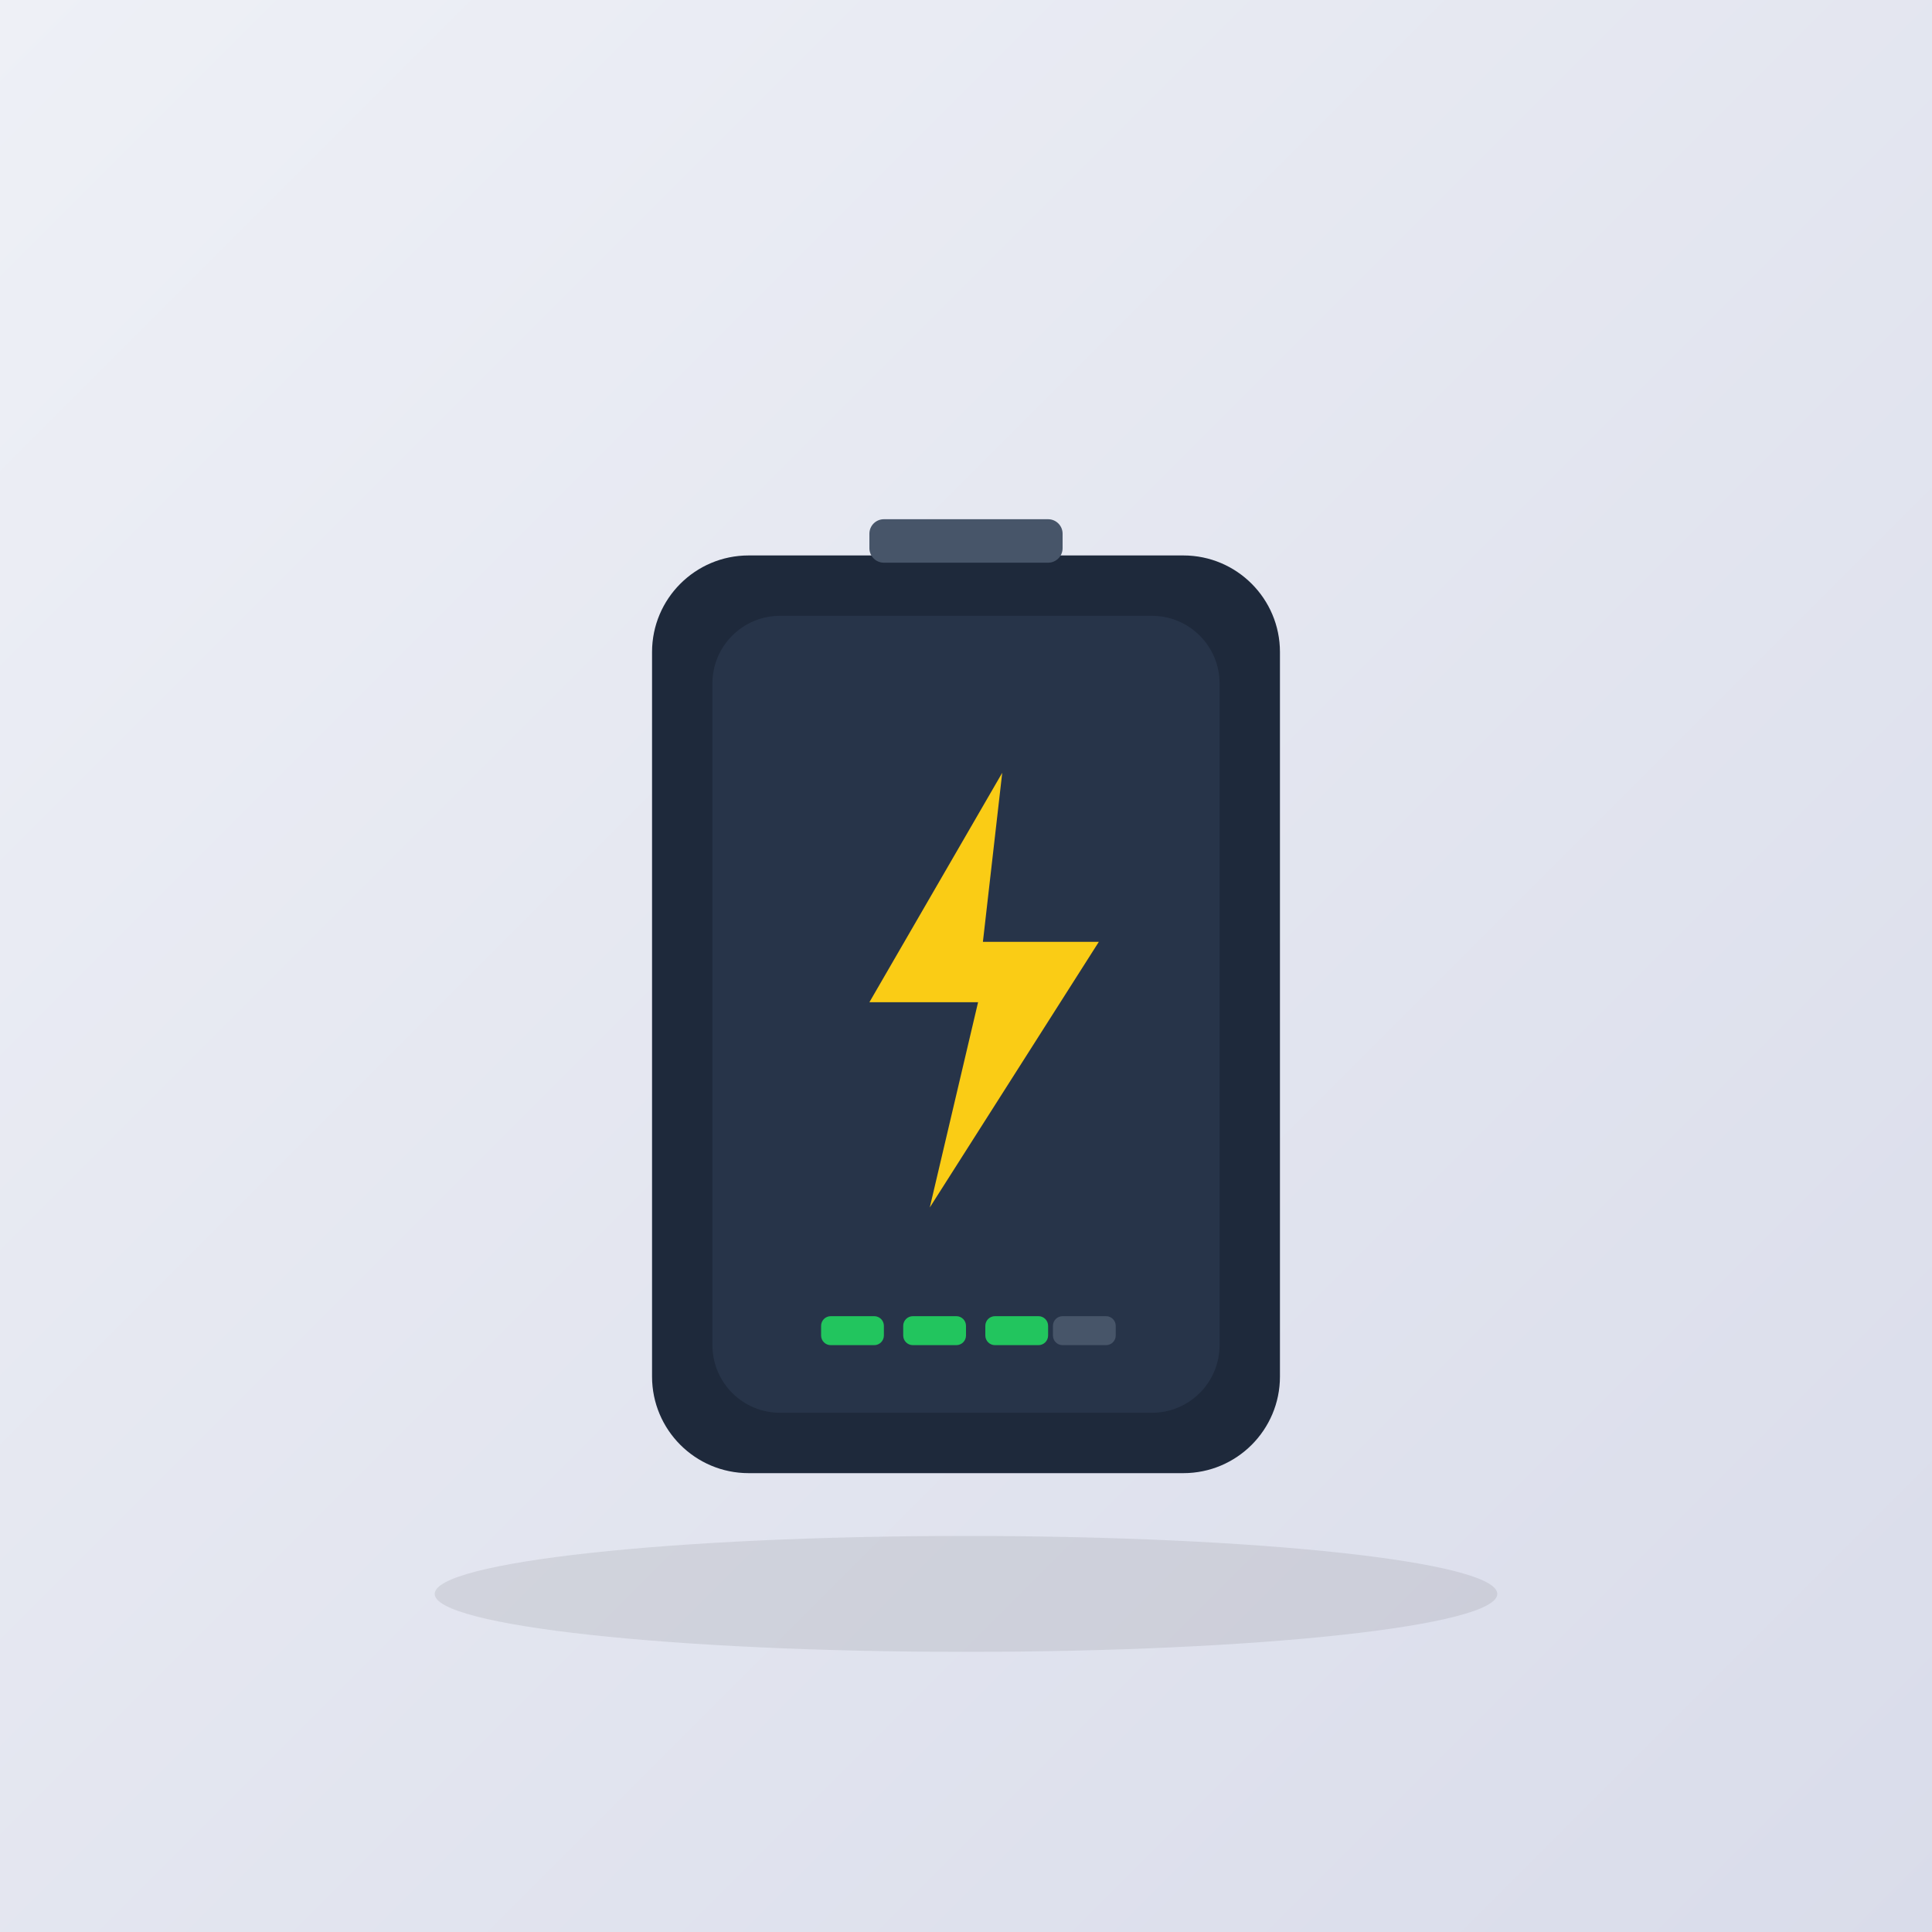
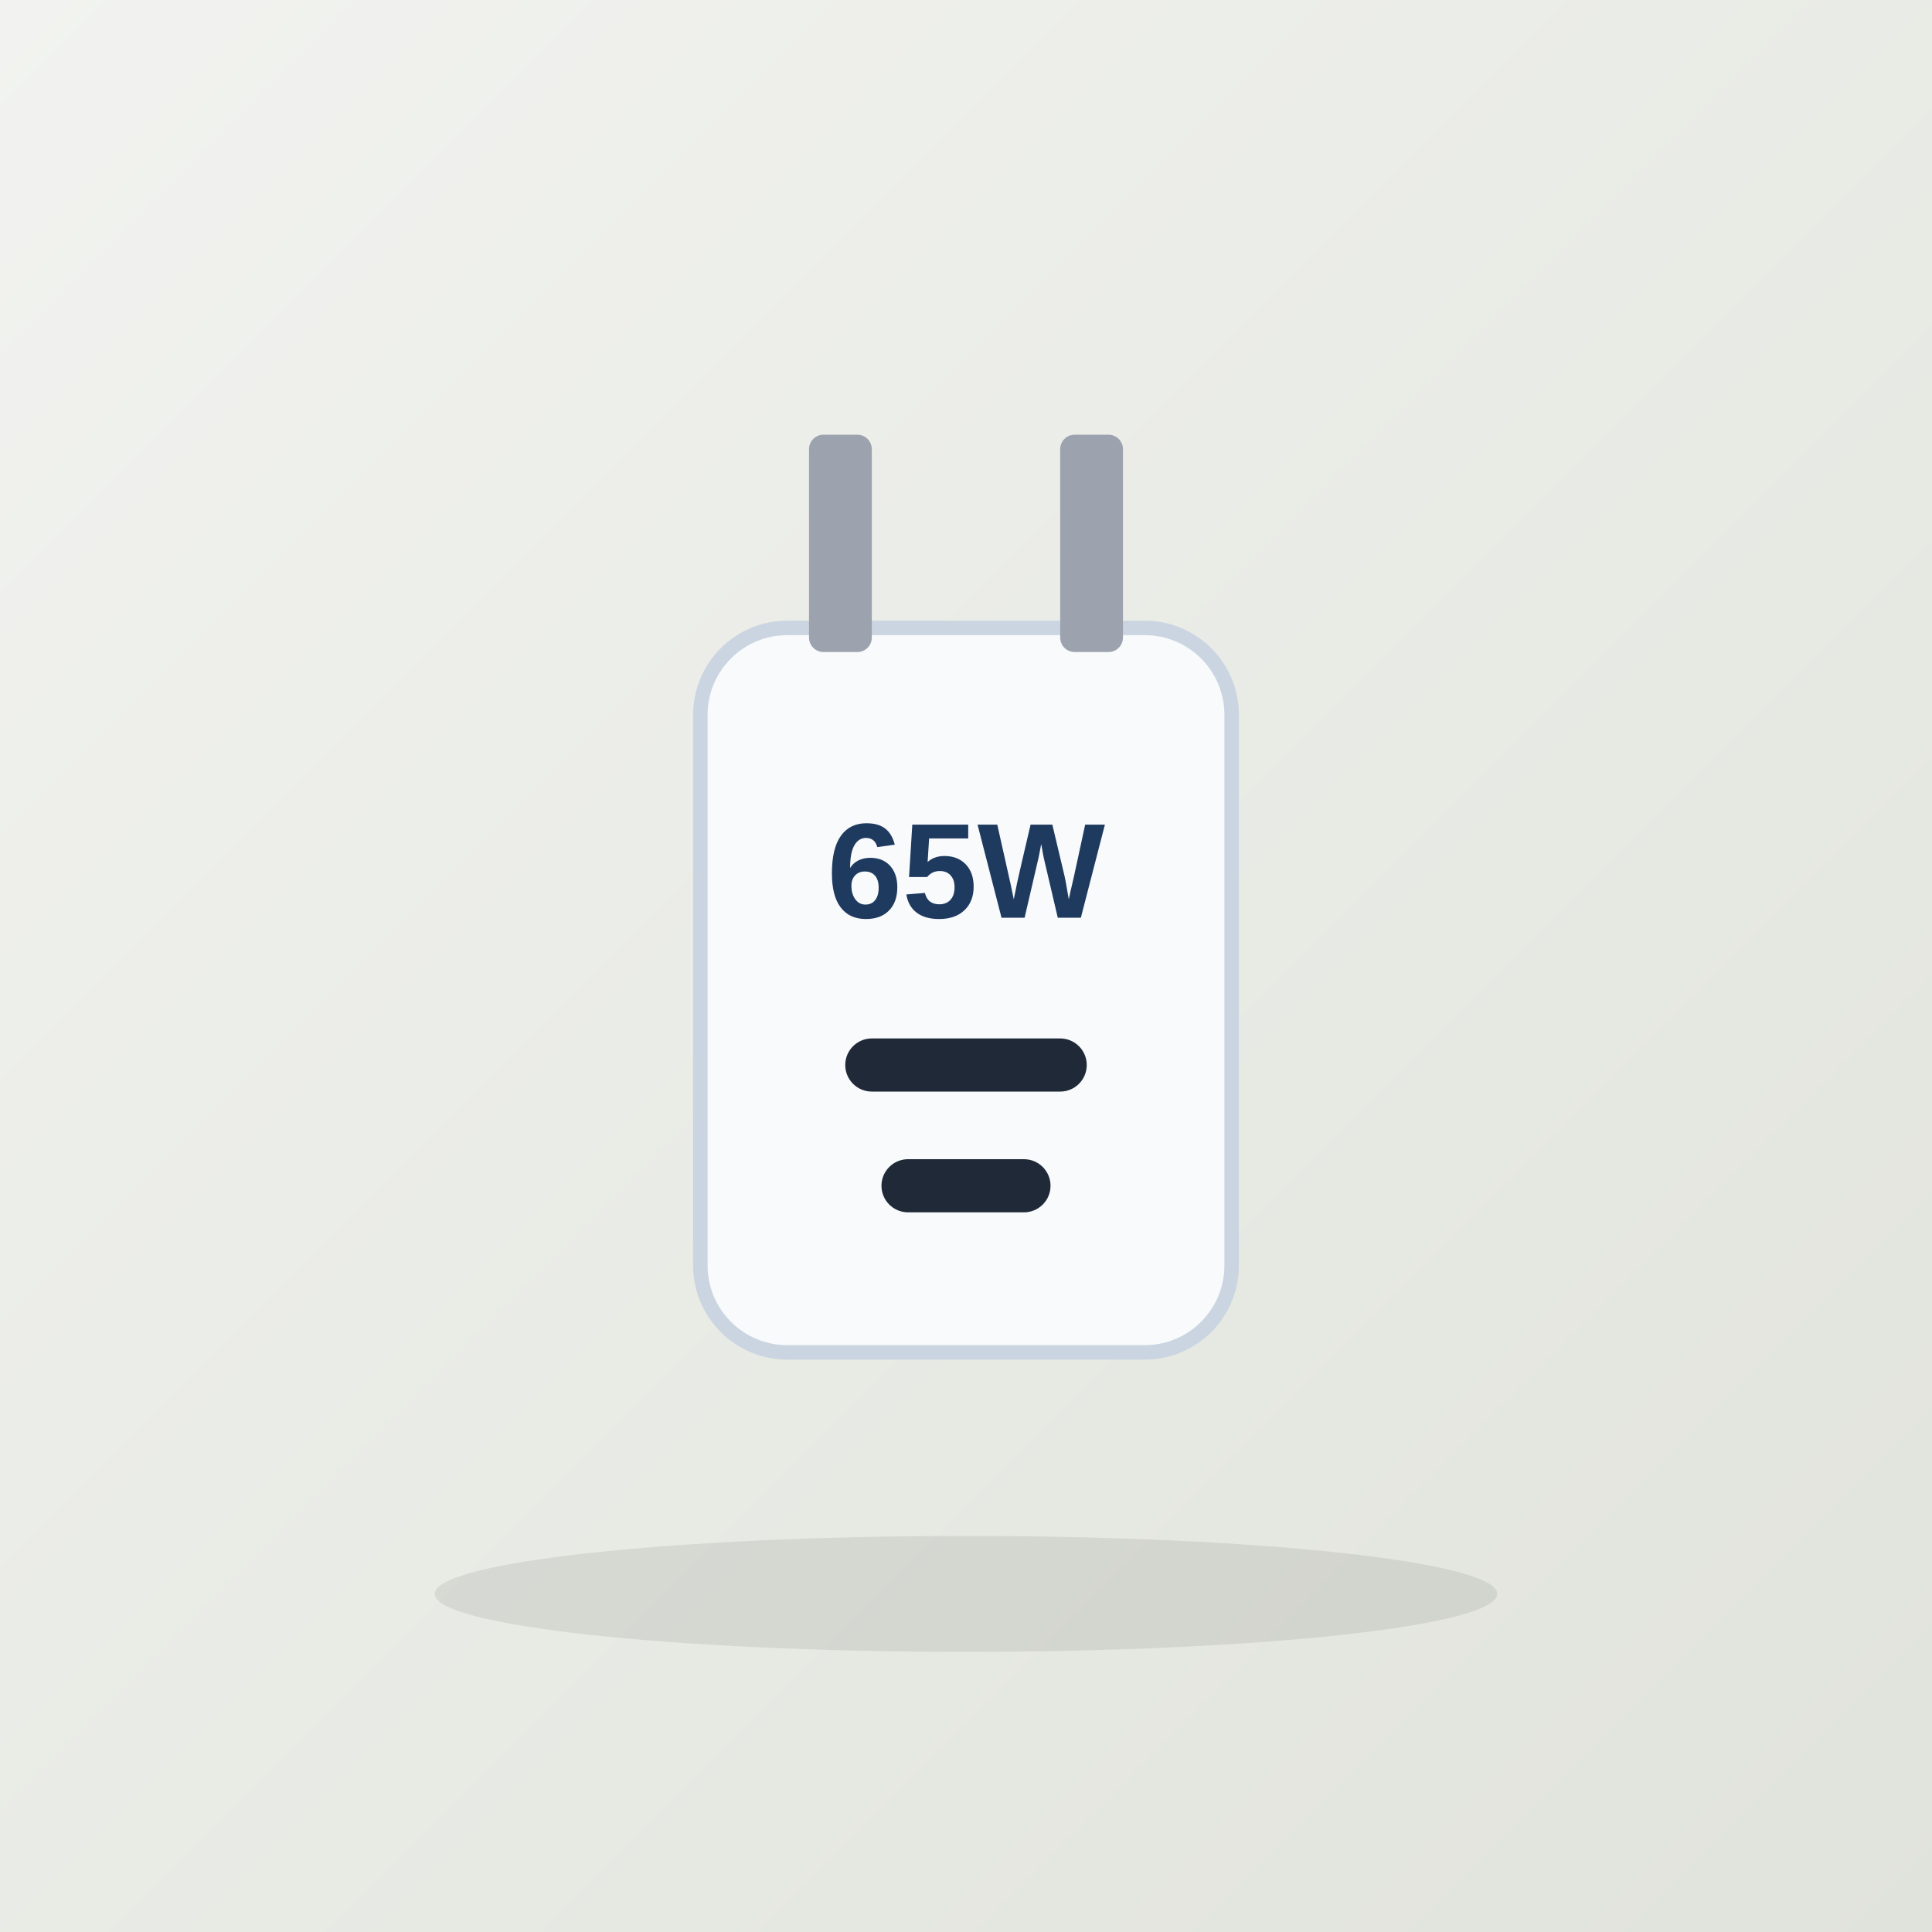
<svg xmlns="http://www.w3.org/2000/svg" viewBox="0 0 800 800" role="img">
  <defs>
    <linearGradient id="bg" x1="0" y1="0" x2="1" y2="1">
-       <stop offset="0" stop-color="#eef0f6" />
-       <stop offset="1" stop-color="#d9dcea" />
+       <stop offset="0" stop-color="#f2f3f0" />
+       <stop offset="1" stop-color="#e0e3db" />
    </linearGradient>
    <linearGradient id="scr" x1="0" y1="0" x2="1" y2="1">
      <stop offset="0" stop-color="#3b82f6" />
      <stop offset=".55" stop-color="#6366f1" />
      <stop offset="1" stop-color="#0ea5e9" />
    </linearGradient>
    <linearGradient id="scr2" x1="0" y1="0" x2="1" y2="1">
      <stop offset="0" stop-color="#f97316" />
      <stop offset="1" stop-color="#db2777" />
    </linearGradient>
    <linearGradient id="scr3" x1="0" y1="0" x2="1" y2="1">
      <stop offset="0" stop-color="#10b981" />
      <stop offset="1" stop-color="#0e7490" />
    </linearGradient>
  </defs>
  <rect width="800" height="800" fill="url(#bg)" />
  <ellipse cx="400" cy="660" rx="220" ry="24" fill="#000" opacity="0.08" />
-   <rect x="270" y="230" width="260" height="380" rx="40" fill="#1e293b" />
-   <rect x="295" y="255" width="210" height="330" rx="28" fill="#273449" />
-   <path d="M415 320 l-55 95 h45 l-20 85 l70 -110 h-48 z" fill="#facc15" />
-   <g fill="#22c55e">
-     <rect x="340" y="545" width="26" height="12" rx="4" />
-     <rect x="374" y="545" width="26" height="12" rx="4" />
-     <rect x="408" y="545" width="26" height="12" rx="4" />
-   </g>
-   <rect x="436" y="545" width="26" height="12" rx="4" fill="#475569" />
-   <rect x="360" y="215" width="80" height="18" rx="6" fill="#475569" />
+   <rect x="290" y="260" width="220" height="300" rx="36" fill="#f8fafc" stroke="#cbd5e1" stroke-width="6" />
+   <rect x="335" y="180" width="26" height="90" rx="6" fill="#9ca3af" />
+   <rect x="439" y="180" width="26" height="90" rx="6" fill="#9ca3af" />
+   <rect x="350" y="430" width="100" height="22" rx="11" fill="#1f2937" />
+   <rect x="365" y="480" width="70" height="22" rx="11" fill="#1f2937" />
+   <text x="400" y="380" text-anchor="middle" font-family="Arial, sans-serif" font-size="56" font-weight="800" fill="#1f3a5f">65W</text>
</svg>
